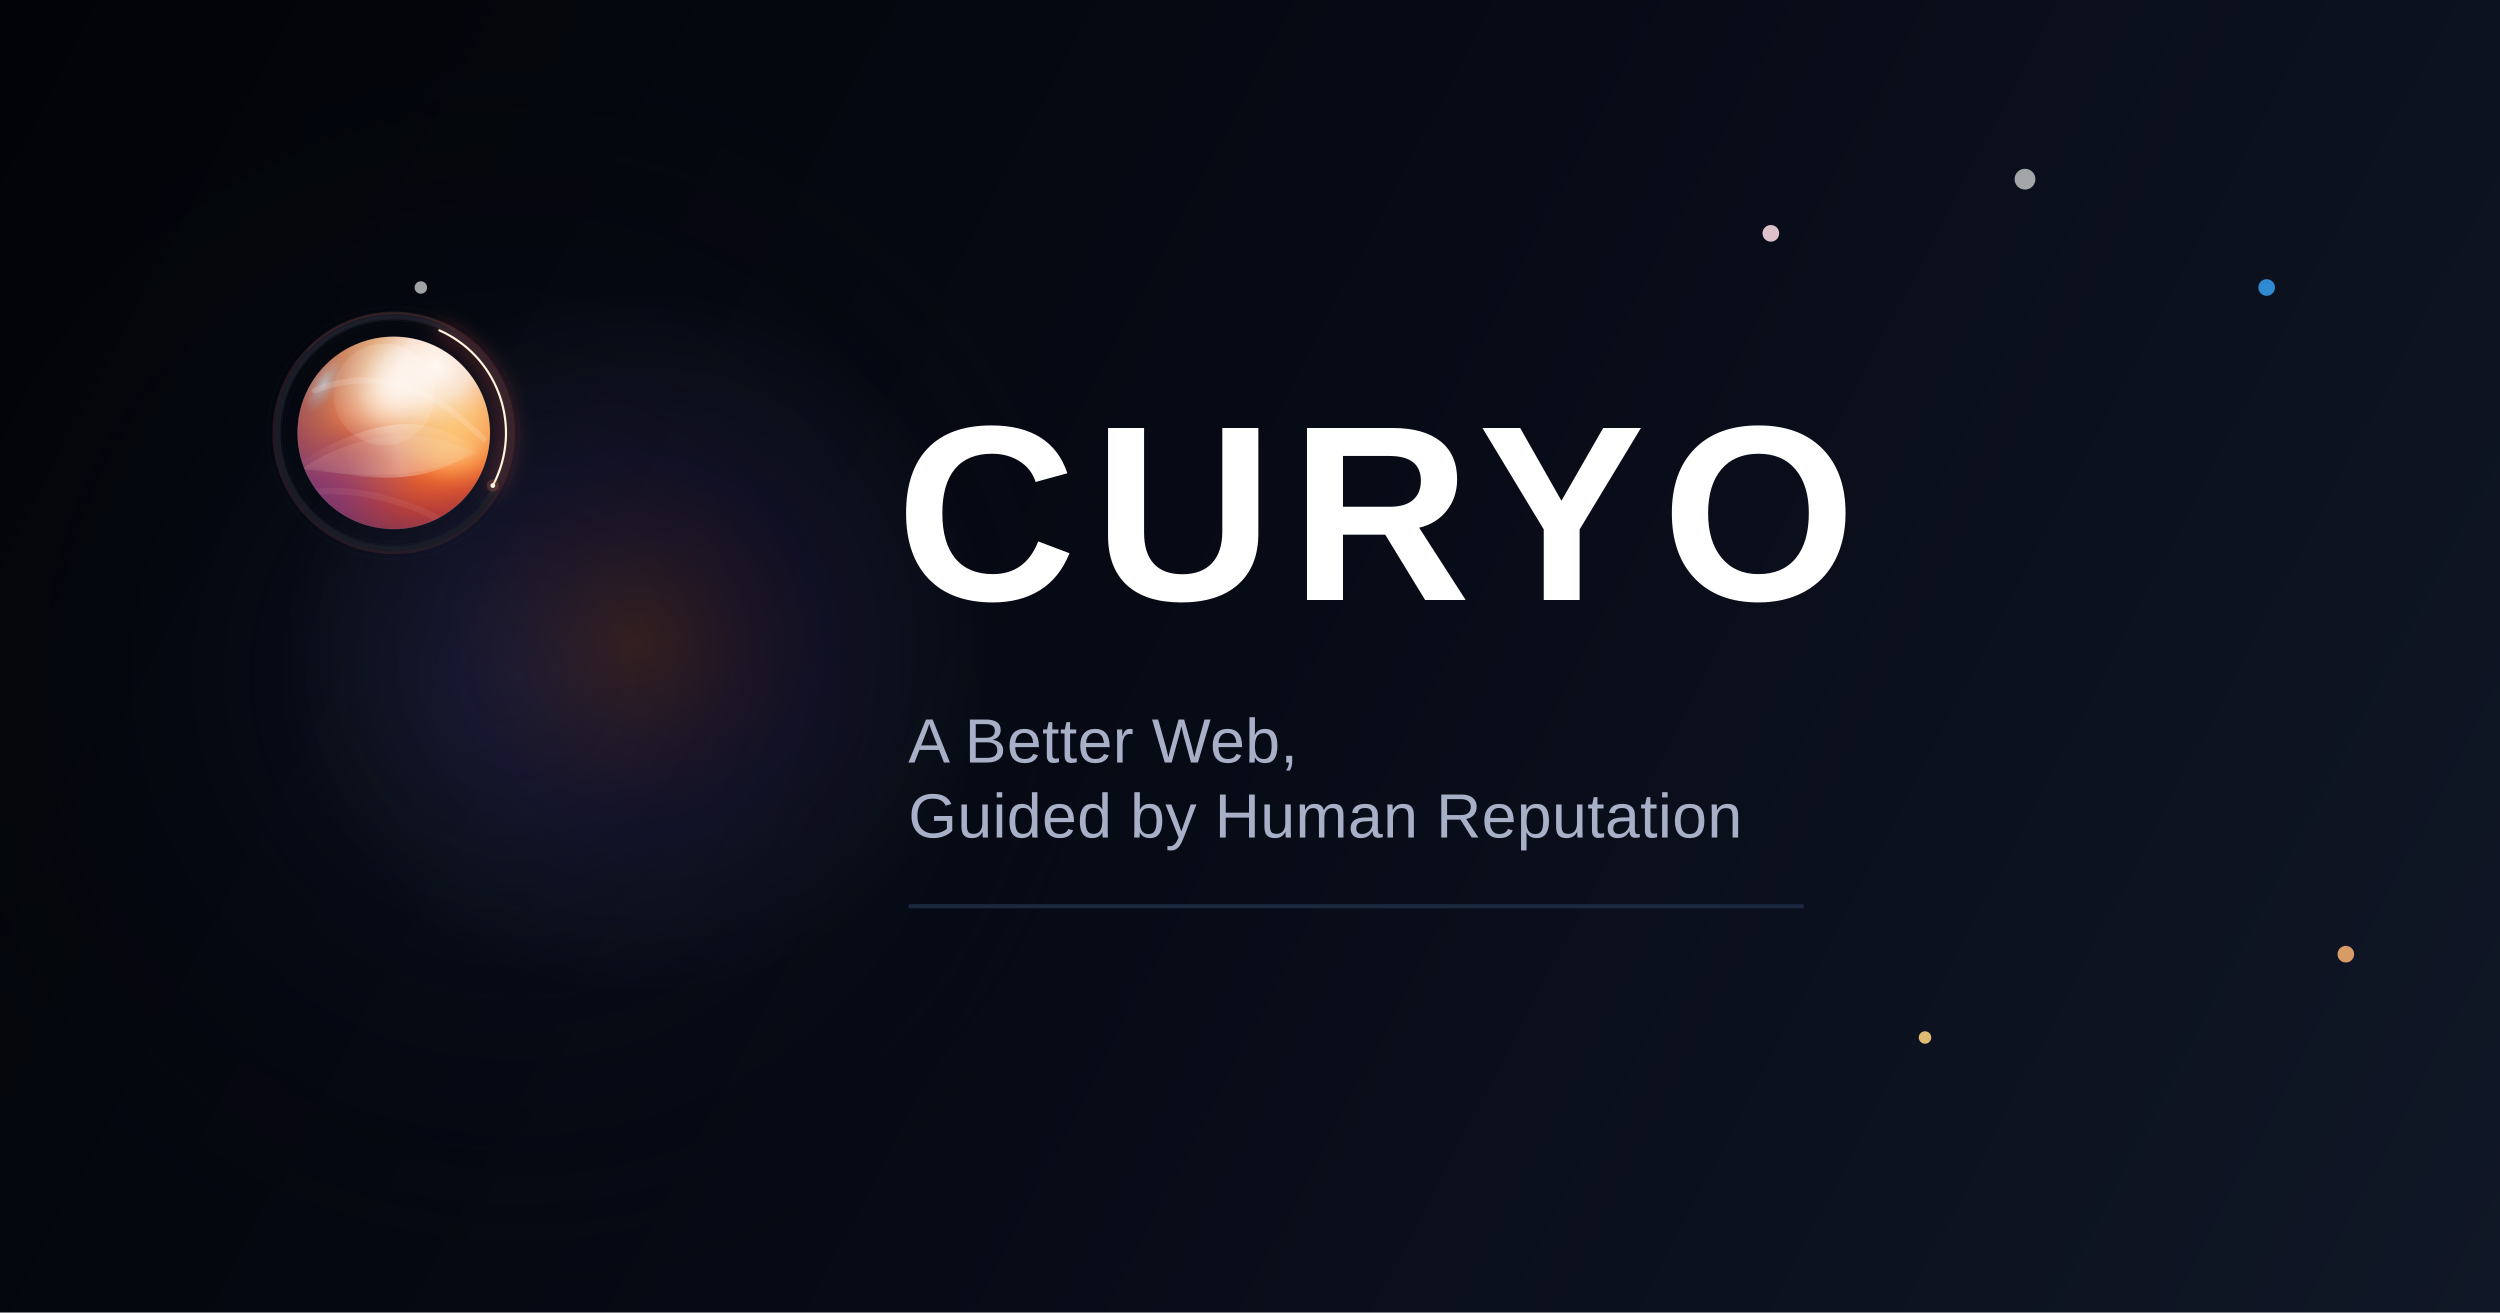
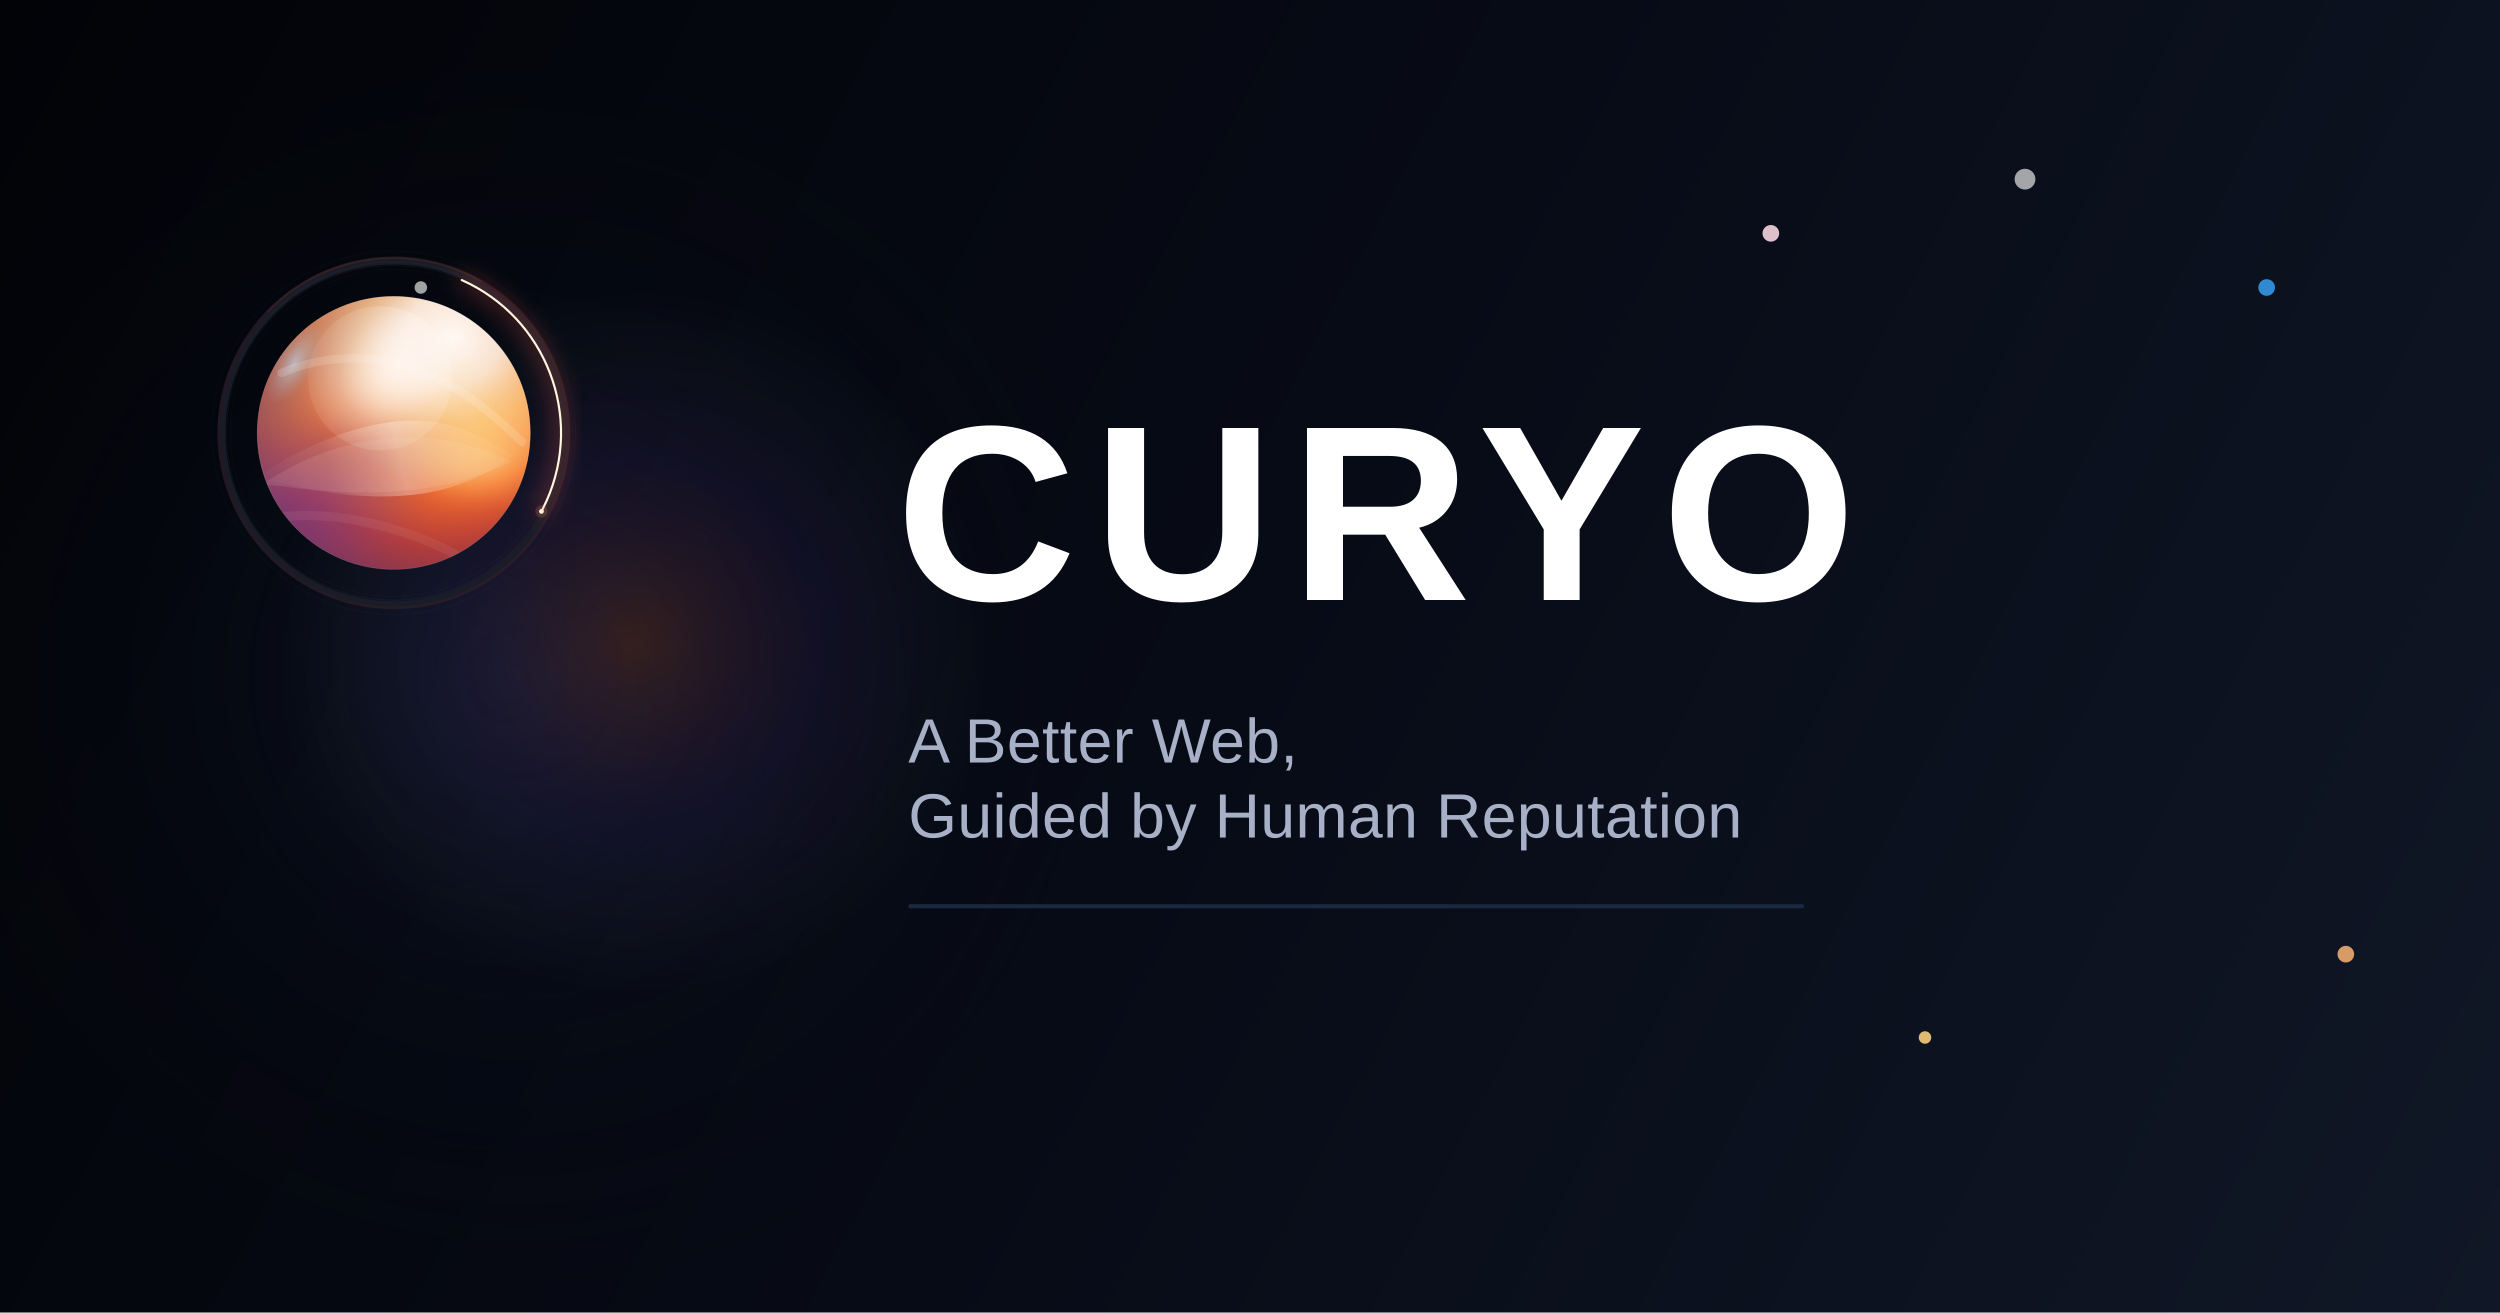
<svg xmlns="http://www.w3.org/2000/svg" viewBox="0 0 1200 630" width="1200" height="630" fill="none">
  <defs>
    <linearGradient id="og-bg" x1="0" y1="0" x2="1200" y2="630" gradientUnits="userSpaceOnUse">
      <stop offset="0%" stop-color="#020307" />
      <stop offset="50%" stop-color="#070B16" />
      <stop offset="100%" stop-color="#101726" />
    </linearGradient>
    <radialGradient id="og-left-glow" cx="248" cy="324" r="314" gradientUnits="userSpaceOnUse">
      <stop offset="0%" stop-color="#162036" stop-opacity="0.56" />
      <stop offset="50%" stop-color="#0B1324" stop-opacity="0.18" />
      <stop offset="100%" stop-color="#05070D" stop-opacity="0" />
    </radialGradient>
    <radialGradient id="og-core-glow" cx="306" cy="308" r="170" gradientUnits="userSpaceOnUse">
      <stop offset="0%" stop-color="#F26426" stop-opacity="0.18" />
      <stop offset="52%" stop-color="#6B37A5" stop-opacity="0.1" />
      <stop offset="100%" stop-color="#7E8996" stop-opacity="0" />
    </radialGradient>
    <radialGradient id="og-mark-orb-base" cx="0" cy="0" r="1" gradientUnits="userSpaceOnUse" gradientTransform="translate(856 450) rotate(136) scale(720 702)">
      <stop stop-color="#FFF8F2" />
      <stop offset="0.18" stop-color="#F8E1D0" />
      <stop offset="0.34" stop-color="#F7B070" />
      <stop offset="0.56" stop-color="#F26426" />
      <stop offset="0.78" stop-color="#B23C3B" />
      <stop offset="1" stop-color="#6A345F" />
    </radialGradient>
    <radialGradient id="og-mark-orb-rim" cx="0" cy="0" r="1" gradientUnits="userSpaceOnUse" gradientTransform="translate(438 516) rotate(30) scale(240 540)">
      <stop stop-color="#AFC5D7" stop-opacity="0.82" />
      <stop offset="0.22" stop-color="#7E8996" stop-opacity="0.34" />
      <stop offset="1" stop-color="#7E8996" stop-opacity="0" />
    </radialGradient>
    <radialGradient id="og-mark-soft-white" cx="0" cy="0" r="1" gradientUnits="userSpaceOnUse" gradientTransform="translate(710 520) rotate(128) scale(330 260)">
      <stop stop-color="#FFF8F3" stop-opacity="0.74" />
      <stop offset="0.52" stop-color="#FFF8F3" stop-opacity="0.2" />
      <stop offset="1" stop-color="#FFF8F3" stop-opacity="0" />
    </radialGradient>
    <radialGradient id="og-mark-coral-bloom" cx="0" cy="0" r="1" gradientUnits="userSpaceOnUse" gradientTransform="translate(910 754) rotate(158) scale(294 236)">
      <stop stop-color="#FFD77E" stop-opacity="0.82" />
      <stop offset="1" stop-color="#FFD77E" stop-opacity="0" />
    </radialGradient>
    <radialGradient id="og-mark-violet-pocket" cx="0" cy="0" r="1" gradientUnits="userSpaceOnUse" gradientTransform="translate(500 866) rotate(-26) scale(334 244)">
      <stop stop-color="#6B37A5" stop-opacity="0.54" />
      <stop offset="1" stop-color="#6B37A5" stop-opacity="0" />
    </radialGradient>
    <radialGradient id="og-mark-blue-pocket" cx="0" cy="0" r="1" gradientUnits="userSpaceOnUse" gradientTransform="translate(620 760) rotate(8) scale(320 180)">
      <stop stop-color="#8C4A53" stop-opacity="0.36" />
      <stop offset="0.58" stop-color="#C46A4A" stop-opacity="0.22" />
      <stop offset="1" stop-color="#C46A4A" stop-opacity="0" />
    </radialGradient>
    <linearGradient id="og-mark-fold-sheen" x1="290" y1="820" x2="1036" y2="650" gradientUnits="userSpaceOnUse">
      <stop stop-color="#FFF7F0" stop-opacity="0" />
      <stop offset="0.3" stop-color="#FFF7F0" stop-opacity="0.08" />
      <stop offset="0.56" stop-color="#FFF7F0" stop-opacity="0.34" />
      <stop offset="0.82" stop-color="#FFD7B2" stop-opacity="0.18" />
      <stop offset="1" stop-color="#FFD7B2" stop-opacity="0" />
    </linearGradient>
    <linearGradient id="og-mark-flare-gradient" x1="860" y1="260" x2="1050" y2="736" gradientUnits="userSpaceOnUse">
      <stop stop-color="#F45C4D" />
      <stop offset="0.24" stop-color="#FF8A5D" />
      <stop offset="0.56" stop-color="#FFC37A" />
      <stop offset="0.82" stop-color="#FFE1A7" />
      <stop offset="1" stop-color="#FFF4DB" />
    </linearGradient>
    <linearGradient id="og-mark-flare-core" x1="870" y1="280" x2="1036" y2="716" gradientUnits="userSpaceOnUse">
      <stop stop-color="#FF9E78" />
      <stop offset="0.48" stop-color="#FFF0CF" />
      <stop offset="1" stop-color="#FFF8ED" />
    </linearGradient>
    <filter id="og-mark-blur-40" x="0" y="0" width="1400" height="1400" filterUnits="userSpaceOnUse" color-interpolation-filters="sRGB">
      <feGaussianBlur stdDeviation="40" />
    </filter>
    <clipPath id="og-mark-orb-clip">
      <circle cx="700" cy="700" r="360" />
    </clipPath>
    <symbol id="og-mark" viewBox="0 0 1400 1400">
-       <circle cx="700" cy="700" r="472" stroke="#FFFFFF" stroke-opacity="0.03" stroke-width="2" />
-       <circle cx="700" cy="700" r="448" stroke="#342129" stroke-opacity="0.66" stroke-width="12" />
-       <circle cx="700" cy="700" r="434" stroke="#1A1E28" stroke-opacity="0.96" stroke-width="20" />
-       <circle cx="700" cy="700" r="420" stroke="#FFFFFF" stroke-opacity="0.055" stroke-width="2" />
-       <circle cx="700" cy="700" r="408" stroke="#FFFFFF" stroke-opacity="0.038" stroke-width="1.4" />
-       <circle cx="700" cy="700" r="448" stroke="#F3A16E" stroke-opacity="0.08" stroke-width="6" stroke-linecap="round" stroke-dasharray="598 2218" transform="rotate(-136 700 700)" />
-       <circle cx="700" cy="700" r="434" stroke="#FFFFFF" stroke-opacity="0.04" stroke-width="2.2" stroke-linecap="round" stroke-dasharray="536 2130" transform="rotate(-136 700 700)" />
+       <circle cx="700" cy="700" r="680" stroke="#FFFFFF" stroke-opacity="0.03" stroke-width="2" />
+       <circle cx="700" cy="700" r="654" stroke="#342129" stroke-opacity="0.66" stroke-width="12" />
+       <circle cx="700" cy="700" r="640" stroke="#1A1E28" stroke-opacity="0.96" stroke-width="20" />
+       <circle cx="700" cy="700" r="626" stroke="#FFFFFF" stroke-opacity="0.055" stroke-width="2" />
+       <circle cx="700" cy="700" r="612" stroke="#FFFFFF" stroke-opacity="0.038" stroke-width="1.4" />
+       <circle cx="700" cy="700" r="654" stroke="#F3A16E" stroke-opacity="0.08" stroke-width="6" stroke-linecap="round" stroke-dasharray="867.5 3241.7" transform="rotate(-136 700 700)" />
+       <circle cx="700" cy="700" r="640" stroke="#FFFFFF" stroke-opacity="0.04" stroke-width="2.2" stroke-linecap="round" stroke-dasharray="759.6 3261.7" transform="rotate(-136 700 700)" />
      <g filter="url(#og-mark-blur-40)">
-         <circle cx="700" cy="700" r="420" stroke="#F45C4D" stroke-opacity="0.54" stroke-width="28" stroke-linecap="round" stroke-dasharray="689.1 1949.9" transform="rotate(-66 700 700)" />
+         <circle cx="700" cy="700" r="626" stroke="#F45C4D" stroke-opacity="0.54" stroke-width="28" stroke-linecap="round" stroke-dasharray="1027.0 2906.3" transform="rotate(-66 700 700)" />
      </g>
-       <circle cx="700" cy="700" r="420" stroke="#6D352A" stroke-opacity="0.42" stroke-width="10" stroke-linecap="round" stroke-dasharray="689.1 1949.9" transform="rotate(-66 700 700)" />
-       <circle cx="700" cy="700" r="420" stroke="url(#og-mark-flare-gradient)" stroke-width="8" stroke-linecap="round" stroke-dasharray="689.1 1949.9" transform="rotate(-66 700 700)" />
-       <circle cx="700" cy="700" r="420" stroke="url(#og-mark-flare-core)" stroke-width="2.4" stroke-linecap="round" stroke-dasharray="689.1 1949.9" transform="rotate(-66 700 700)" />
-       <circle cx="1070.8" cy="897.2" r="23" fill="#FF8D65" fill-opacity="0.18" />
-       <circle cx="1070.8" cy="897.2" r="9" fill="#FFF3DF" />
-       <circle cx="700" cy="700" r="360" fill="url(#og-mark-orb-base)" />
-       <circle cx="700" cy="700" r="360" fill="url(#og-mark-orb-rim)" />
-       <g clip-path="url(#og-mark-orb-clip)">
-         <g filter="url(#og-mark-blur-40)">
-           <ellipse cx="672" cy="538" rx="280" ry="184" fill="url(#og-mark-soft-white)" />
-           <ellipse cx="930" cy="640" rx="246" ry="214" fill="url(#og-mark-coral-bloom)" />
-           <ellipse cx="508" cy="904" rx="286" ry="218" fill="url(#og-mark-violet-pocket)" />
-           <ellipse cx="662" cy="774" rx="316" ry="176" fill="url(#og-mark-blue-pocket)" />
+       <circle cx="700" cy="700" r="626" stroke="#6D352A" stroke-opacity="0.42" stroke-width="10" stroke-linecap="round" stroke-dasharray="1027.0 2906.3" transform="rotate(-66 700 700)" />
+       <circle cx="700" cy="700" r="626" stroke="url(#og-mark-flare-gradient)" stroke-width="8" stroke-linecap="round" stroke-dasharray="1027.0 2906.3" transform="rotate(-66 700 700)" />
+       <circle cx="700" cy="700" r="626" stroke="url(#og-mark-flare-core)" stroke-width="2.4" stroke-linecap="round" stroke-dasharray="1027.0 2906.3" transform="rotate(-66 700 700)" />
+       <circle cx="1252.7" cy="993.9" r="23" fill="#FF8D65" fill-opacity="0.18" />
+       <circle cx="1252.7" cy="993.9" r="9" fill="#FFF3DF" />
+       <g transform="translate(700 700) scale(1.42) translate(-700 -700)">
+         <circle cx="700" cy="700" r="360" fill="url(#og-mark-orb-base)" />
+         <circle cx="700" cy="700" r="360" fill="url(#og-mark-orb-rim)" />
+         <g clip-path="url(#og-mark-orb-clip)">
+           <g filter="url(#og-mark-blur-40)">
+             <ellipse cx="672" cy="538" rx="280" ry="184" fill="url(#og-mark-soft-white)" />
+             <ellipse cx="930" cy="640" rx="246" ry="214" fill="url(#og-mark-coral-bloom)" />
+             <ellipse cx="508" cy="904" rx="286" ry="218" fill="url(#og-mark-violet-pocket)" />
+             <ellipse cx="662" cy="774" rx="316" ry="176" fill="url(#og-mark-blue-pocket)" />
+           </g>
+           <path d="M330 822C464 734 582 684 704 670C810 658 902 686 1018 760C944 812 868 844 788 858C680 876 560 868 442 840C404 832 368 826 330 822Z" fill="url(#og-mark-fold-sheen)" />
+           <path d="M350 838C466 760 574 724 694 714C808 704 906 726 1012 776C932 814 852 838 766 848C642 864 520 858 402 840C384 838 366 838 350 838Z" fill="#F5E3D2" fill-opacity="0.11" />
+           <path d="M404 542C518 494 634 492 752 530C842 560 938 626 1038 724" stroke="#FFF7F1" stroke-opacity="0.16" stroke-width="22" stroke-linecap="round" />
+           <path d="M344 930C456 908 574 916 706 956C820 990 910 1040 988 1110" stroke="#E2B2A0" stroke-opacity="0.1" stroke-width="24" stroke-linecap="round" />
+           <circle cx="1118" cy="490" r="50" fill="#FFF9F2" fill-opacity="0.9" />
+           <circle cx="664" cy="556" r="190" fill="url(#og-mark-soft-white)" />
        </g>
-         <path d="M330 822C464 734 582 684 704 670C810 658 902 686 1018 760C944 812 868 844 788 858C680 876 560 868 442 840C404 832 368 826 330 822Z" fill="url(#og-mark-fold-sheen)" />
-         <path d="M350 838C466 760 574 724 694 714C808 704 906 726 1012 776C932 814 852 838 766 848C642 864 520 858 402 840C384 838 366 838 350 838Z" fill="#F5E3D2" fill-opacity="0.11" />
-         <path d="M404 542C518 494 634 492 752 530C842 560 938 626 1038 724" stroke="#FFF7F1" stroke-opacity="0.16" stroke-width="22" stroke-linecap="round" />
-         <path d="M344 930C456 908 574 916 706 956C820 990 910 1040 988 1110" stroke="#E2B2A0" stroke-opacity="0.1" stroke-width="24" stroke-linecap="round" />
-         <circle cx="1118" cy="490" r="50" fill="#FFF9F2" fill-opacity="0.9" />
-         <circle cx="664" cy="556" r="190" fill="url(#og-mark-soft-white)" />
+         <circle cx="700" cy="700" r="360" fill="none" stroke="#FFF8F2" stroke-opacity="0.14" stroke-width="2" />
      </g>
-       <circle cx="700" cy="700" r="360" fill="none" stroke="#FFF8F2" stroke-opacity="0.14" stroke-width="2" />
    </symbol>
  </defs>
  <rect width="1200" height="630" fill="url(#og-bg)" />
  <circle cx="248" cy="324" r="314" fill="url(#og-left-glow)" />
  <circle cx="306" cy="308" r="170" fill="url(#og-core-glow)" />
  <g opacity="0.86">
    <circle cx="850" cy="112" r="4" fill="#FFDCE7" />
    <circle cx="972" cy="86" r="5" fill="#FFFFFF" fill-opacity="0.72" />
    <circle cx="1088" cy="138" r="4" fill="#359EEE" />
    <circle cx="1126" cy="458" r="4" fill="#F7B070" />
    <circle cx="924" cy="498" r="3" fill="#FFD77E" />
    <circle cx="202" cy="138" r="3" fill="#FFFFFF" fill-opacity="0.72" />
  </g>
  <use href="#og-mark" transform="translate(18 118) scale(0.285)" />
  <text x="430" y="288" font-family="'Helvetica Neue', Arial, sans-serif" font-size="120" font-weight="700" fill="#FFFFFF" letter-spacing="8">
    CURYO
  </text>
  <text x="436" y="366" font-family="'Helvetica Neue', Arial, sans-serif" font-size="30" font-weight="400" fill="#A7B0C7" letter-spacing=".2">
    <tspan x="436" dy="0">A Better Web,</tspan>
    <tspan x="436" dy="36">Guided by Human Reputation</tspan>
  </text>
  <rect x="436" y="434" width="430" height="2" rx="1" fill="#1C2740" />
</svg>
